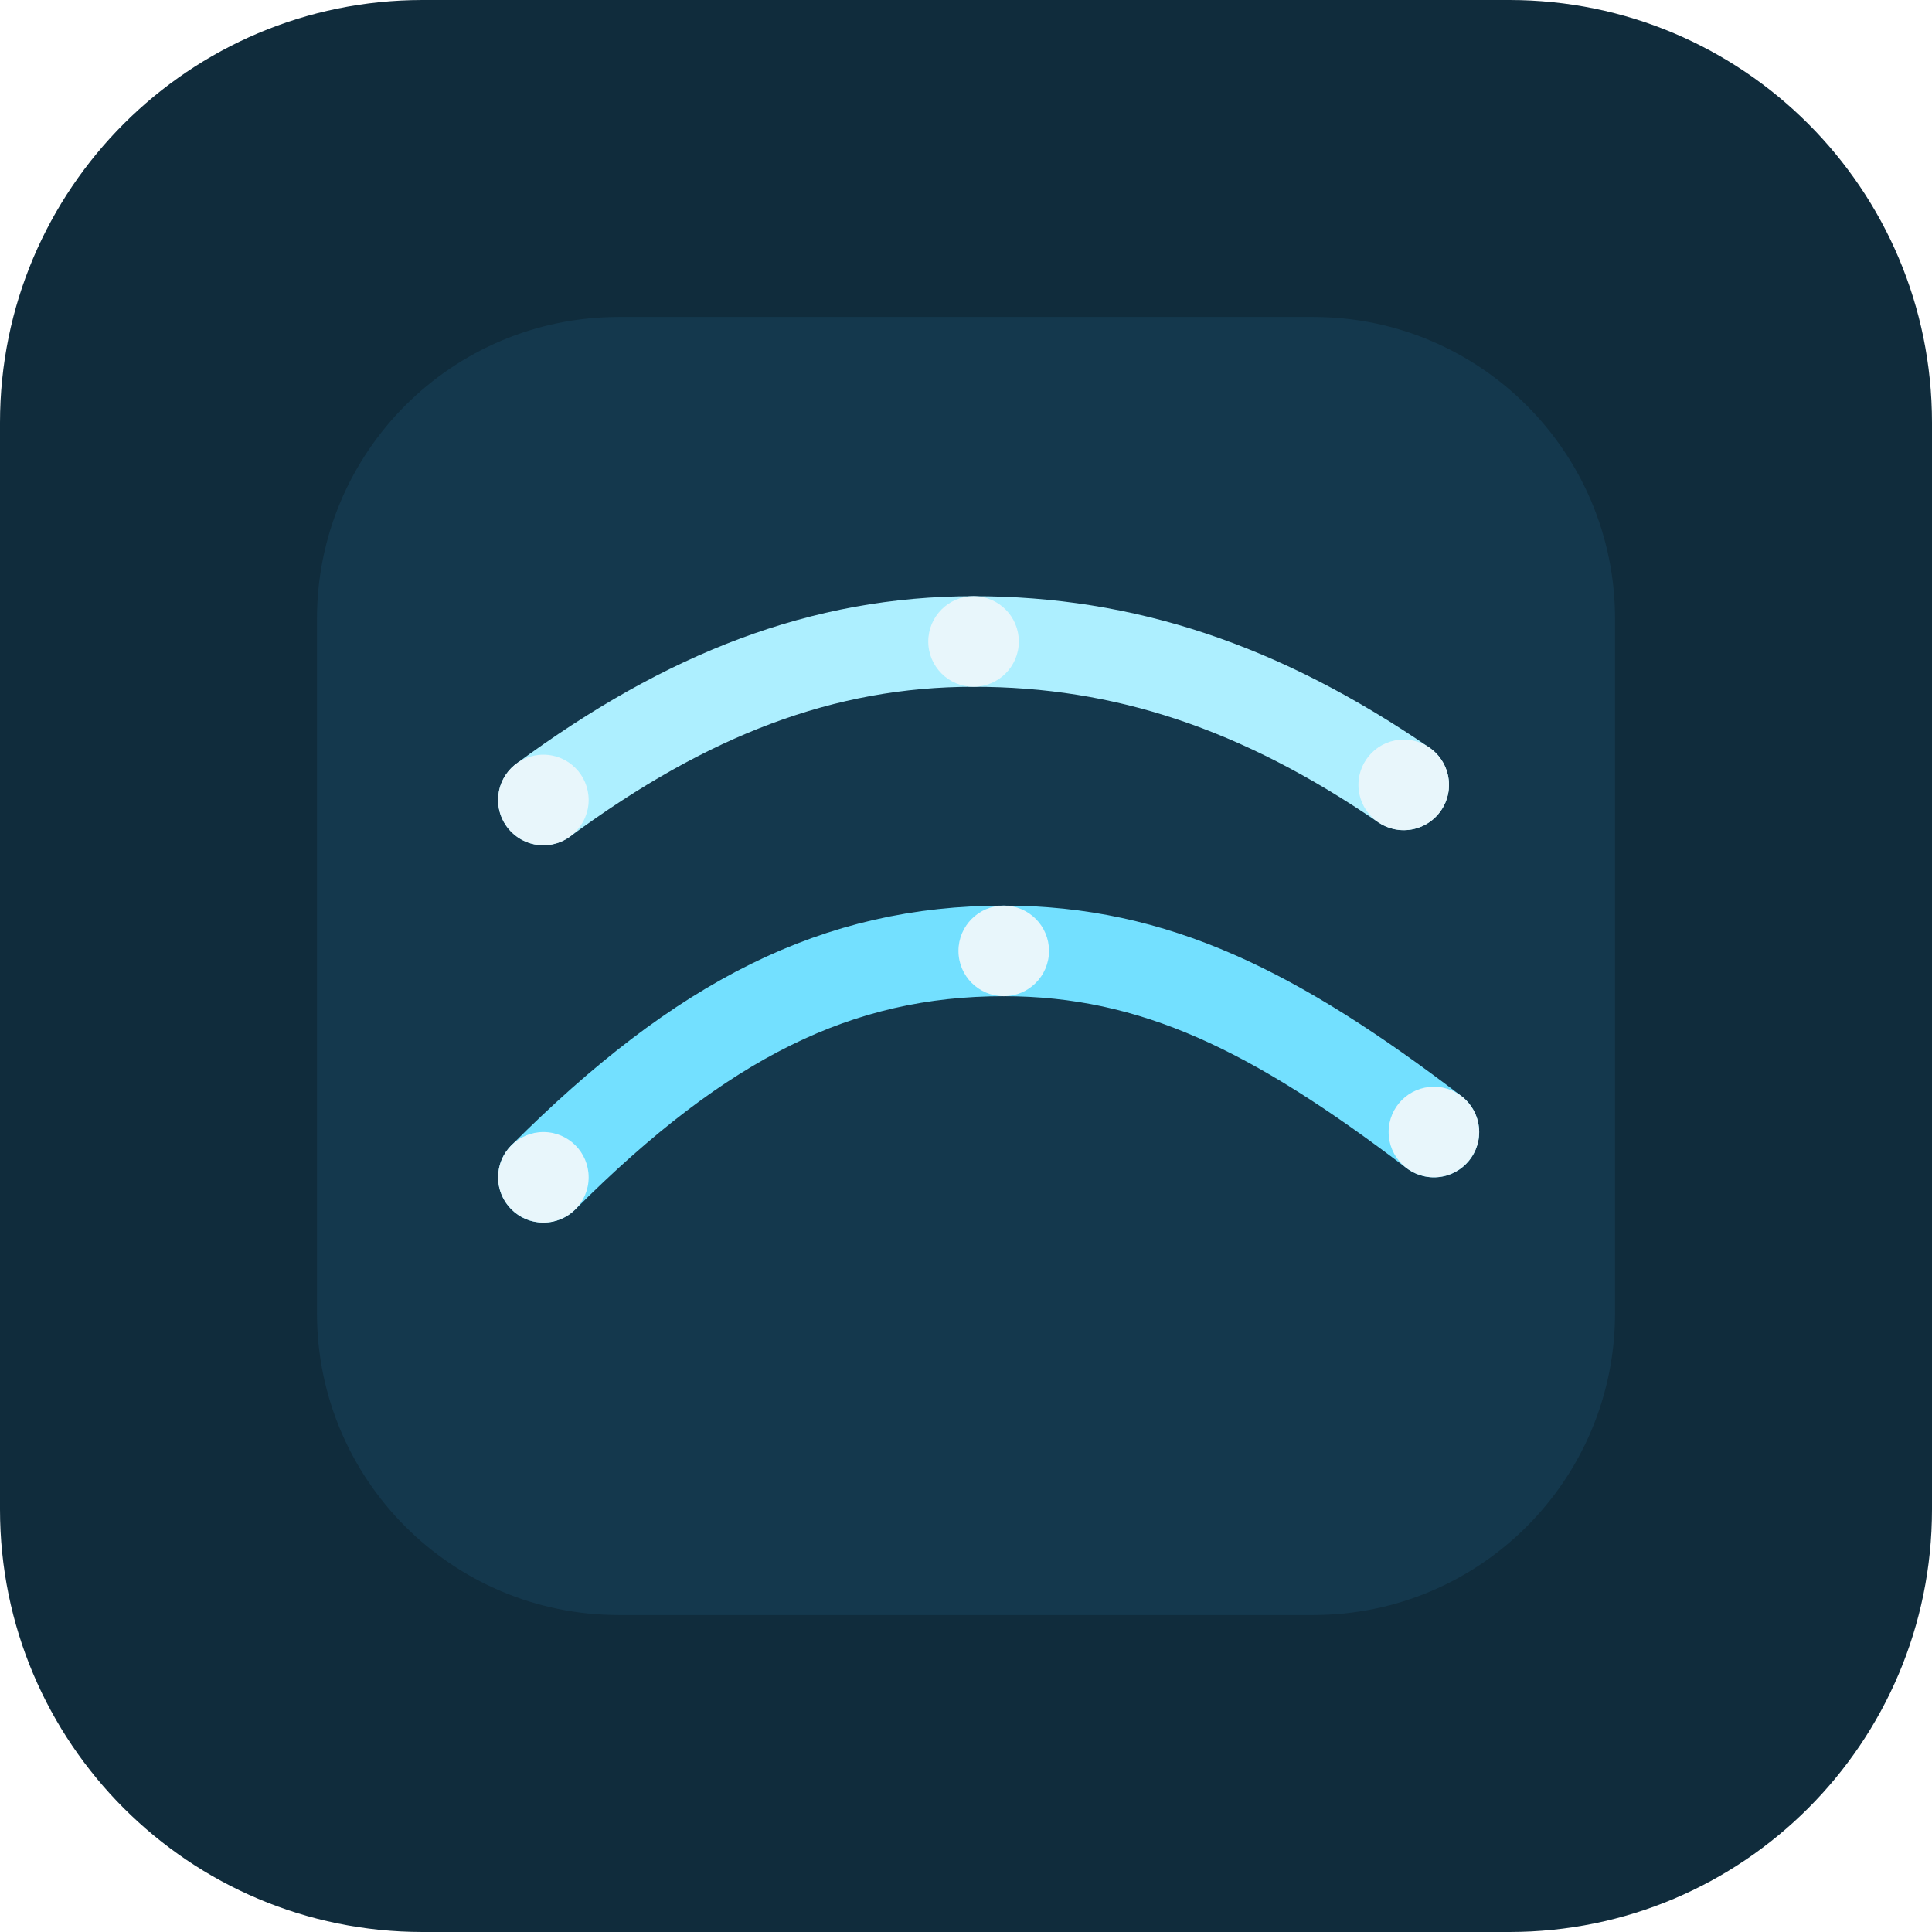
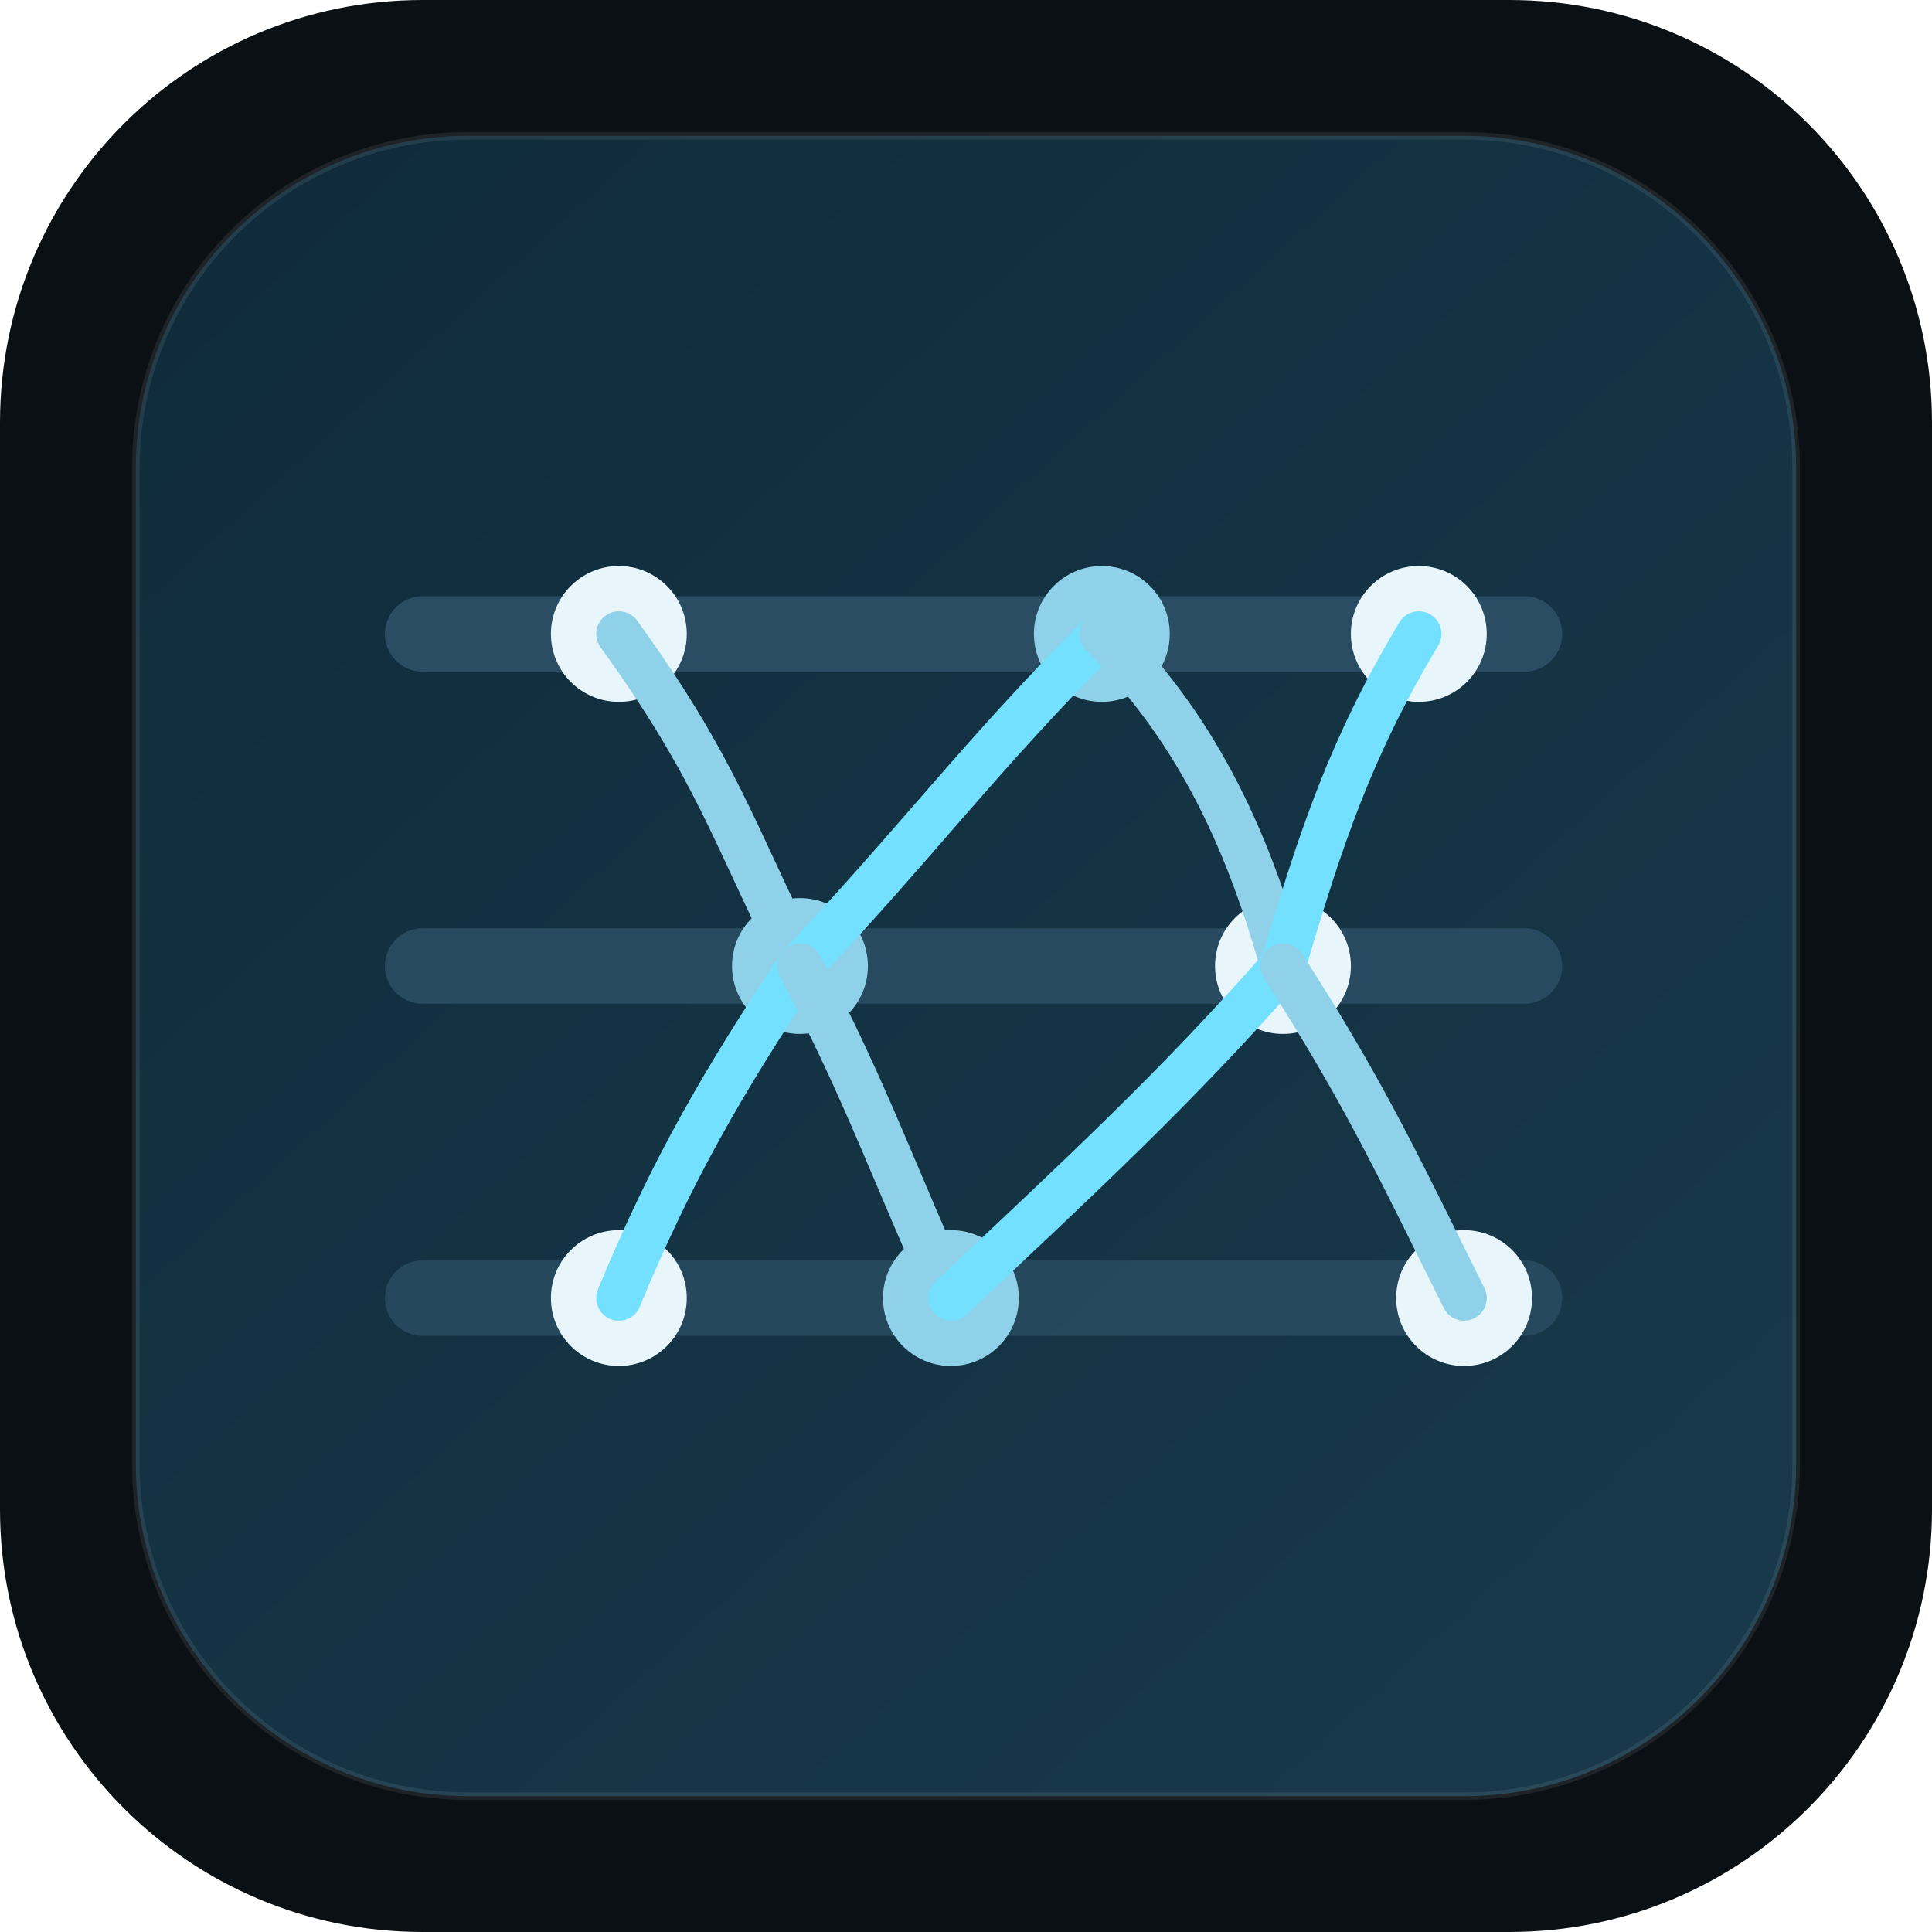
<svg xmlns="http://www.w3.org/2000/svg" width="256" height="256" viewBox="0 0 256 256" fill="none">
-   <rect width="256" height="256" rx="56" fill="#102C3C" />
-   <rect x="42" y="42" width="172" height="172" rx="40" fill="#14384D" />
-   <path d="M72 156C93 135 111 126 133 126C153 126 169 134 190 150" stroke="#73E0FF" stroke-width="12" stroke-linecap="round" />
-   <path d="M72 106C91 92 109 85 129 85C149 85 167 91 186 104" stroke="#ADEFFF" stroke-width="12" stroke-linecap="round" />
-   <circle cx="72" cy="106" r="6" fill="#E8F6FB" />
-   <circle cx="129" cy="85" r="6" fill="#E8F6FB" />
-   <circle cx="186" cy="104" r="6" fill="#E8F6FB" />
-   <circle cx="72" cy="156" r="6" fill="#E8F6FB" />
-   <circle cx="133" cy="126" r="6" fill="#E8F6FB" />
-   <circle cx="190" cy="150" r="6" fill="#E8F6FB" />
+   <rect width="256" height="256" rx="56" fill="#0B1015" />
+   <rect x="18" y="18" width="220" height="220" rx="44" fill="url(#panel)" stroke="rgba(255,255,255,0.08)" />
+   <path d="M56 84H202" stroke="#2A4D63" stroke-width="10" stroke-linecap="round" />
+   <path d="M56 128H202" stroke="#2A4D63" stroke-width="10" stroke-linecap="round" opacity="0.9" />
+   <path d="M56 172H202" stroke="#2A4D63" stroke-width="10" stroke-linecap="round" opacity="0.8" />
+   <circle cx="82" cy="84" r="9" fill="#E8F6FB" />
+   <circle cx="146" cy="84" r="9" fill="#8ED1E8" />
+   <circle cx="188" cy="84" r="9" fill="#E8F6FB" />
+   <circle cx="106" cy="128" r="9" fill="#8ED1E8" />
+   <circle cx="170" cy="128" r="9" fill="#E8F6FB" />
+   <circle cx="82" cy="172" r="9" fill="#E8F6FB" />
+   <circle cx="126" cy="172" r="9" fill="#8ED1E8" />
+   <circle cx="194" cy="172" r="9" fill="#E8F6FB" />
+   <path d="M82 84C95 102 97 110 106 128" stroke="#8ED1E8" stroke-width="6" stroke-linecap="round" />
+   <path d="M146 84C130 100 122 111 106 128" stroke="#73E0FF" stroke-width="6" stroke-linecap="round" />
+   <path d="M146 84C158 96 165 110 170 128" stroke="#8ED1E8" stroke-width="6" stroke-linecap="round" />
+   <path d="M188 84C179 99 175 111 170 128" stroke="#73E0FF" stroke-width="6" stroke-linecap="round" />
+   <path d="M106 128C96 143 89 155 82 172" stroke="#73E0FF" stroke-width="6" stroke-linecap="round" />
+   <path d="M106 128C115 145 119 157 126 172" stroke="#8ED1E8" stroke-width="6" stroke-linecap="round" />
+   <path d="M170 128C156 144 143 156 126 172" stroke="#73E0FF" stroke-width="6" stroke-linecap="round" />
+   <path d="M170 128C181 145 186 156 194 172" stroke="#8ED1E8" stroke-width="6" stroke-linecap="round" />
+   <defs>
+     <linearGradient id="panel" x1="34" y1="26" x2="222" y2="232" gradientUnits="userSpaceOnUse">
+       <stop stop-color="#102C3C" />
+       <stop offset="1" stop-color="#17394A" />
+     </linearGradient>
+   </defs>
</svg>
